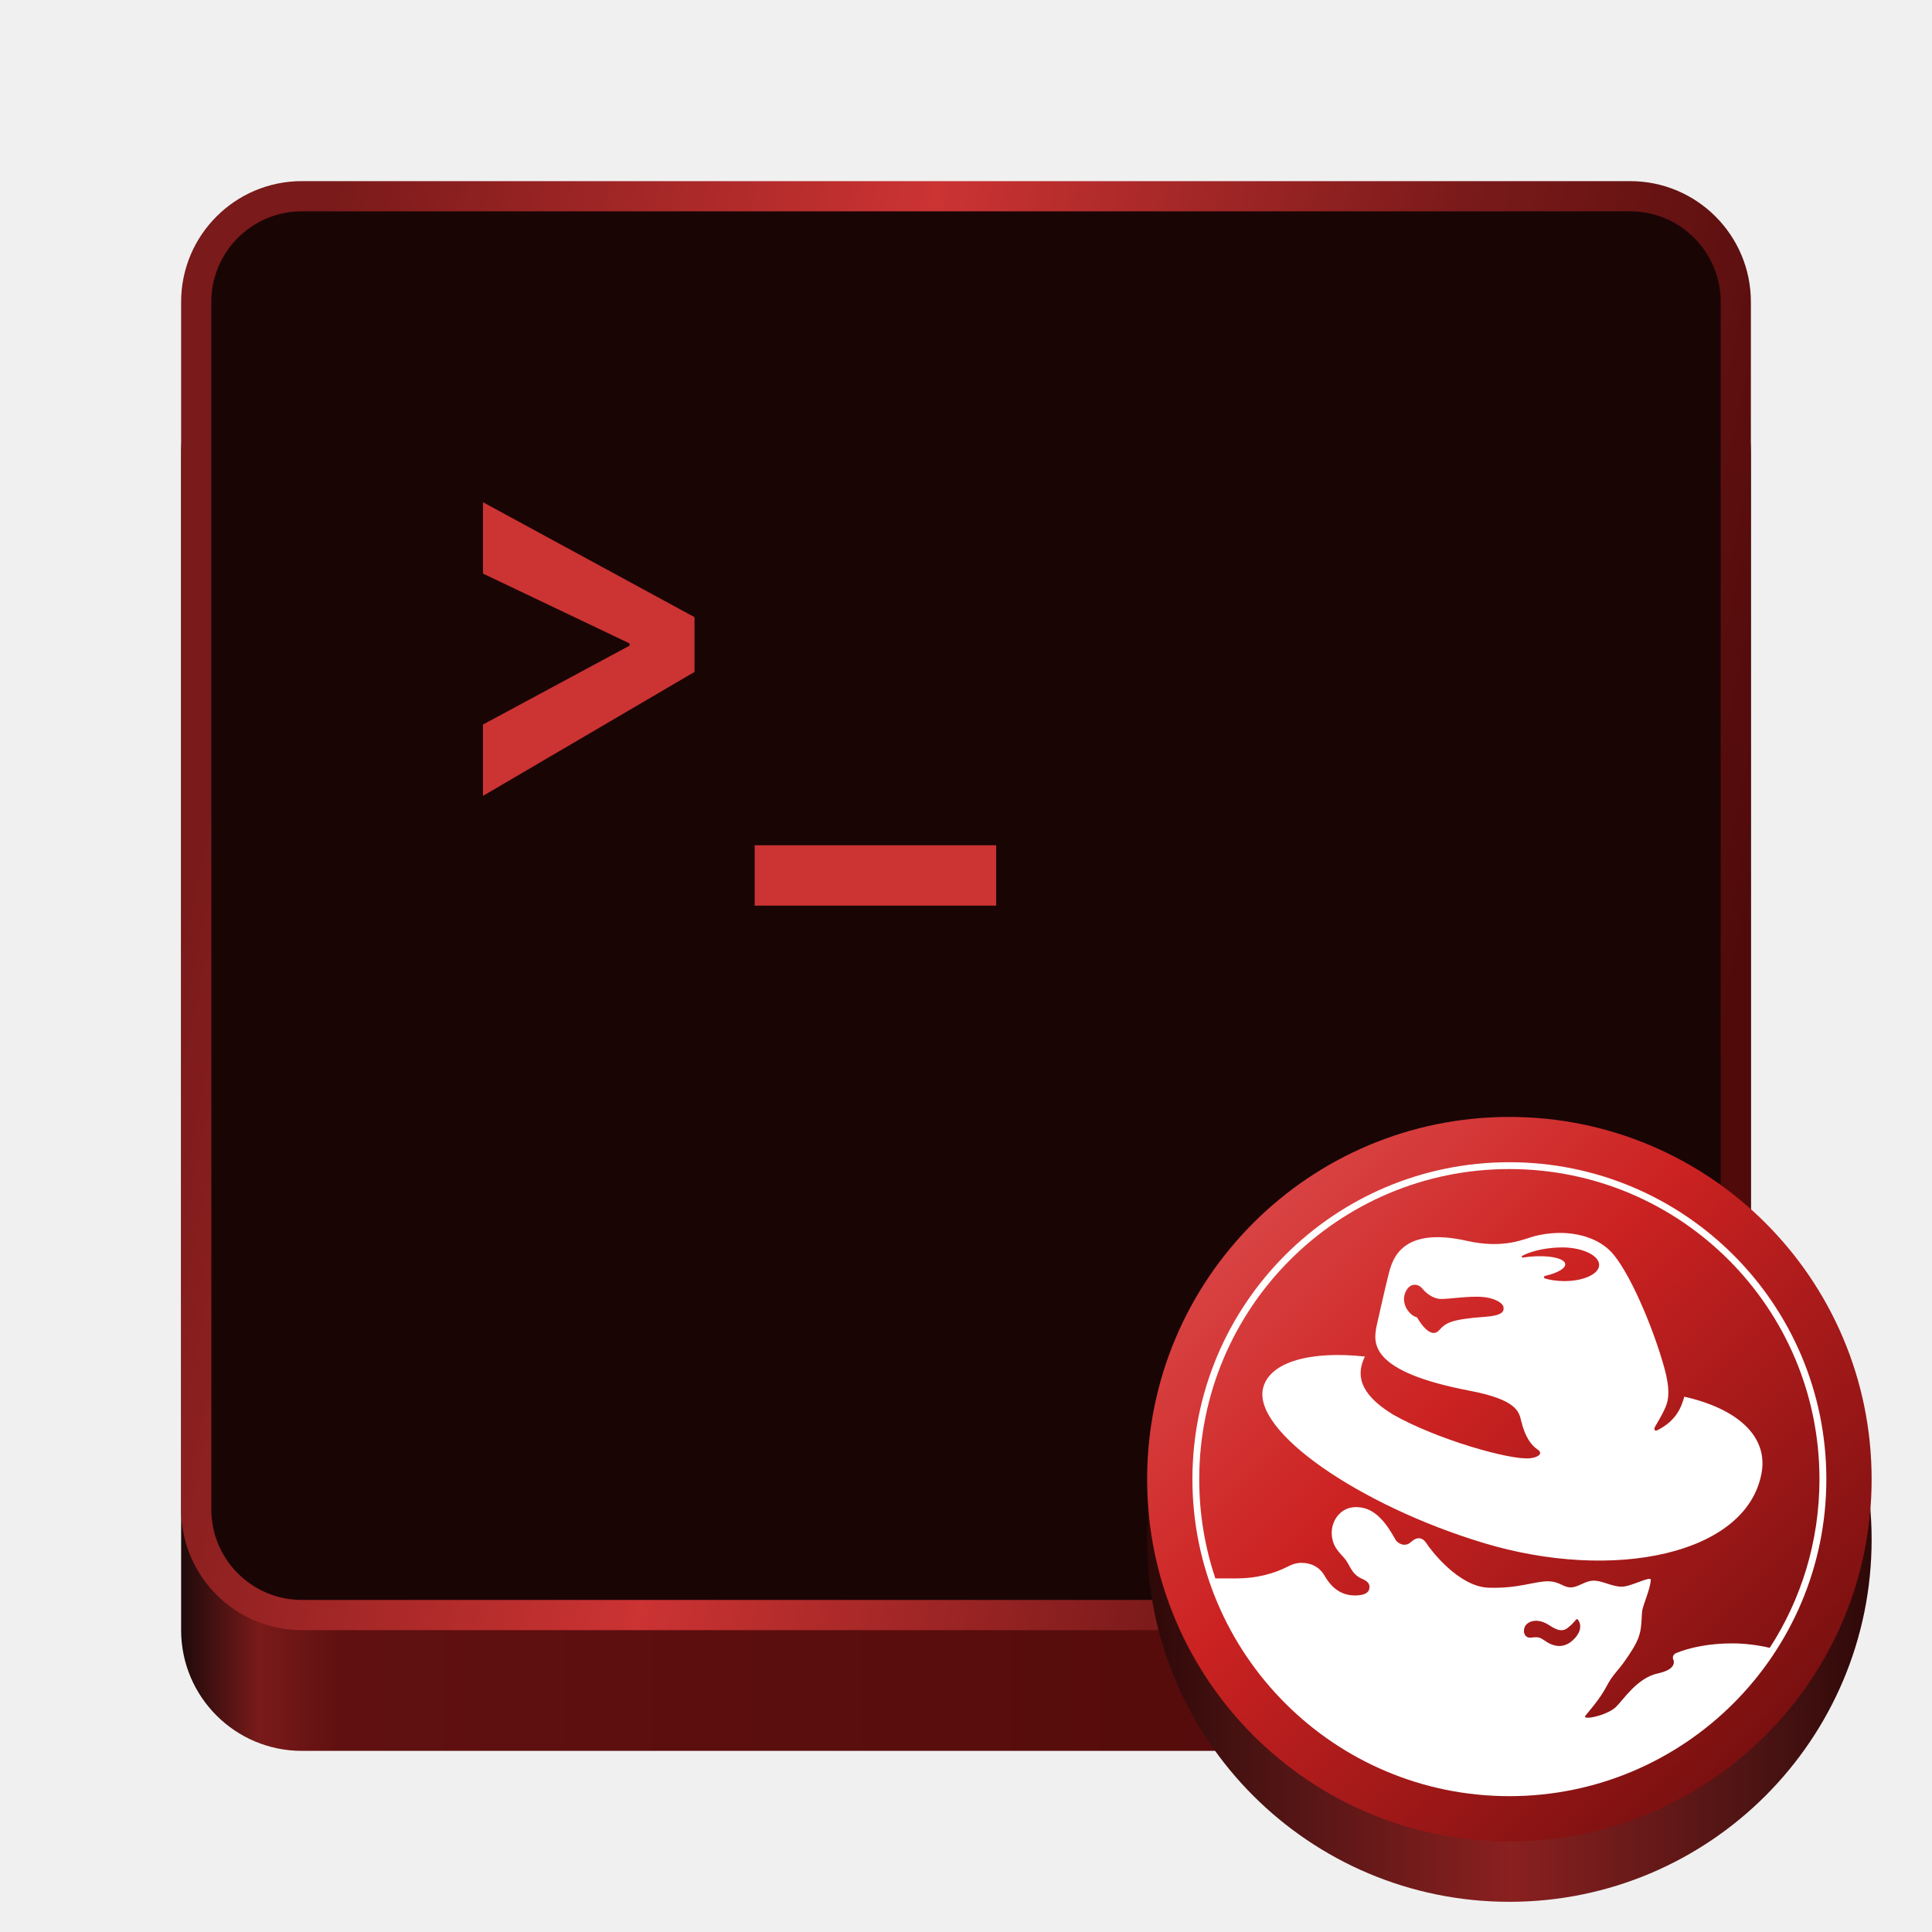
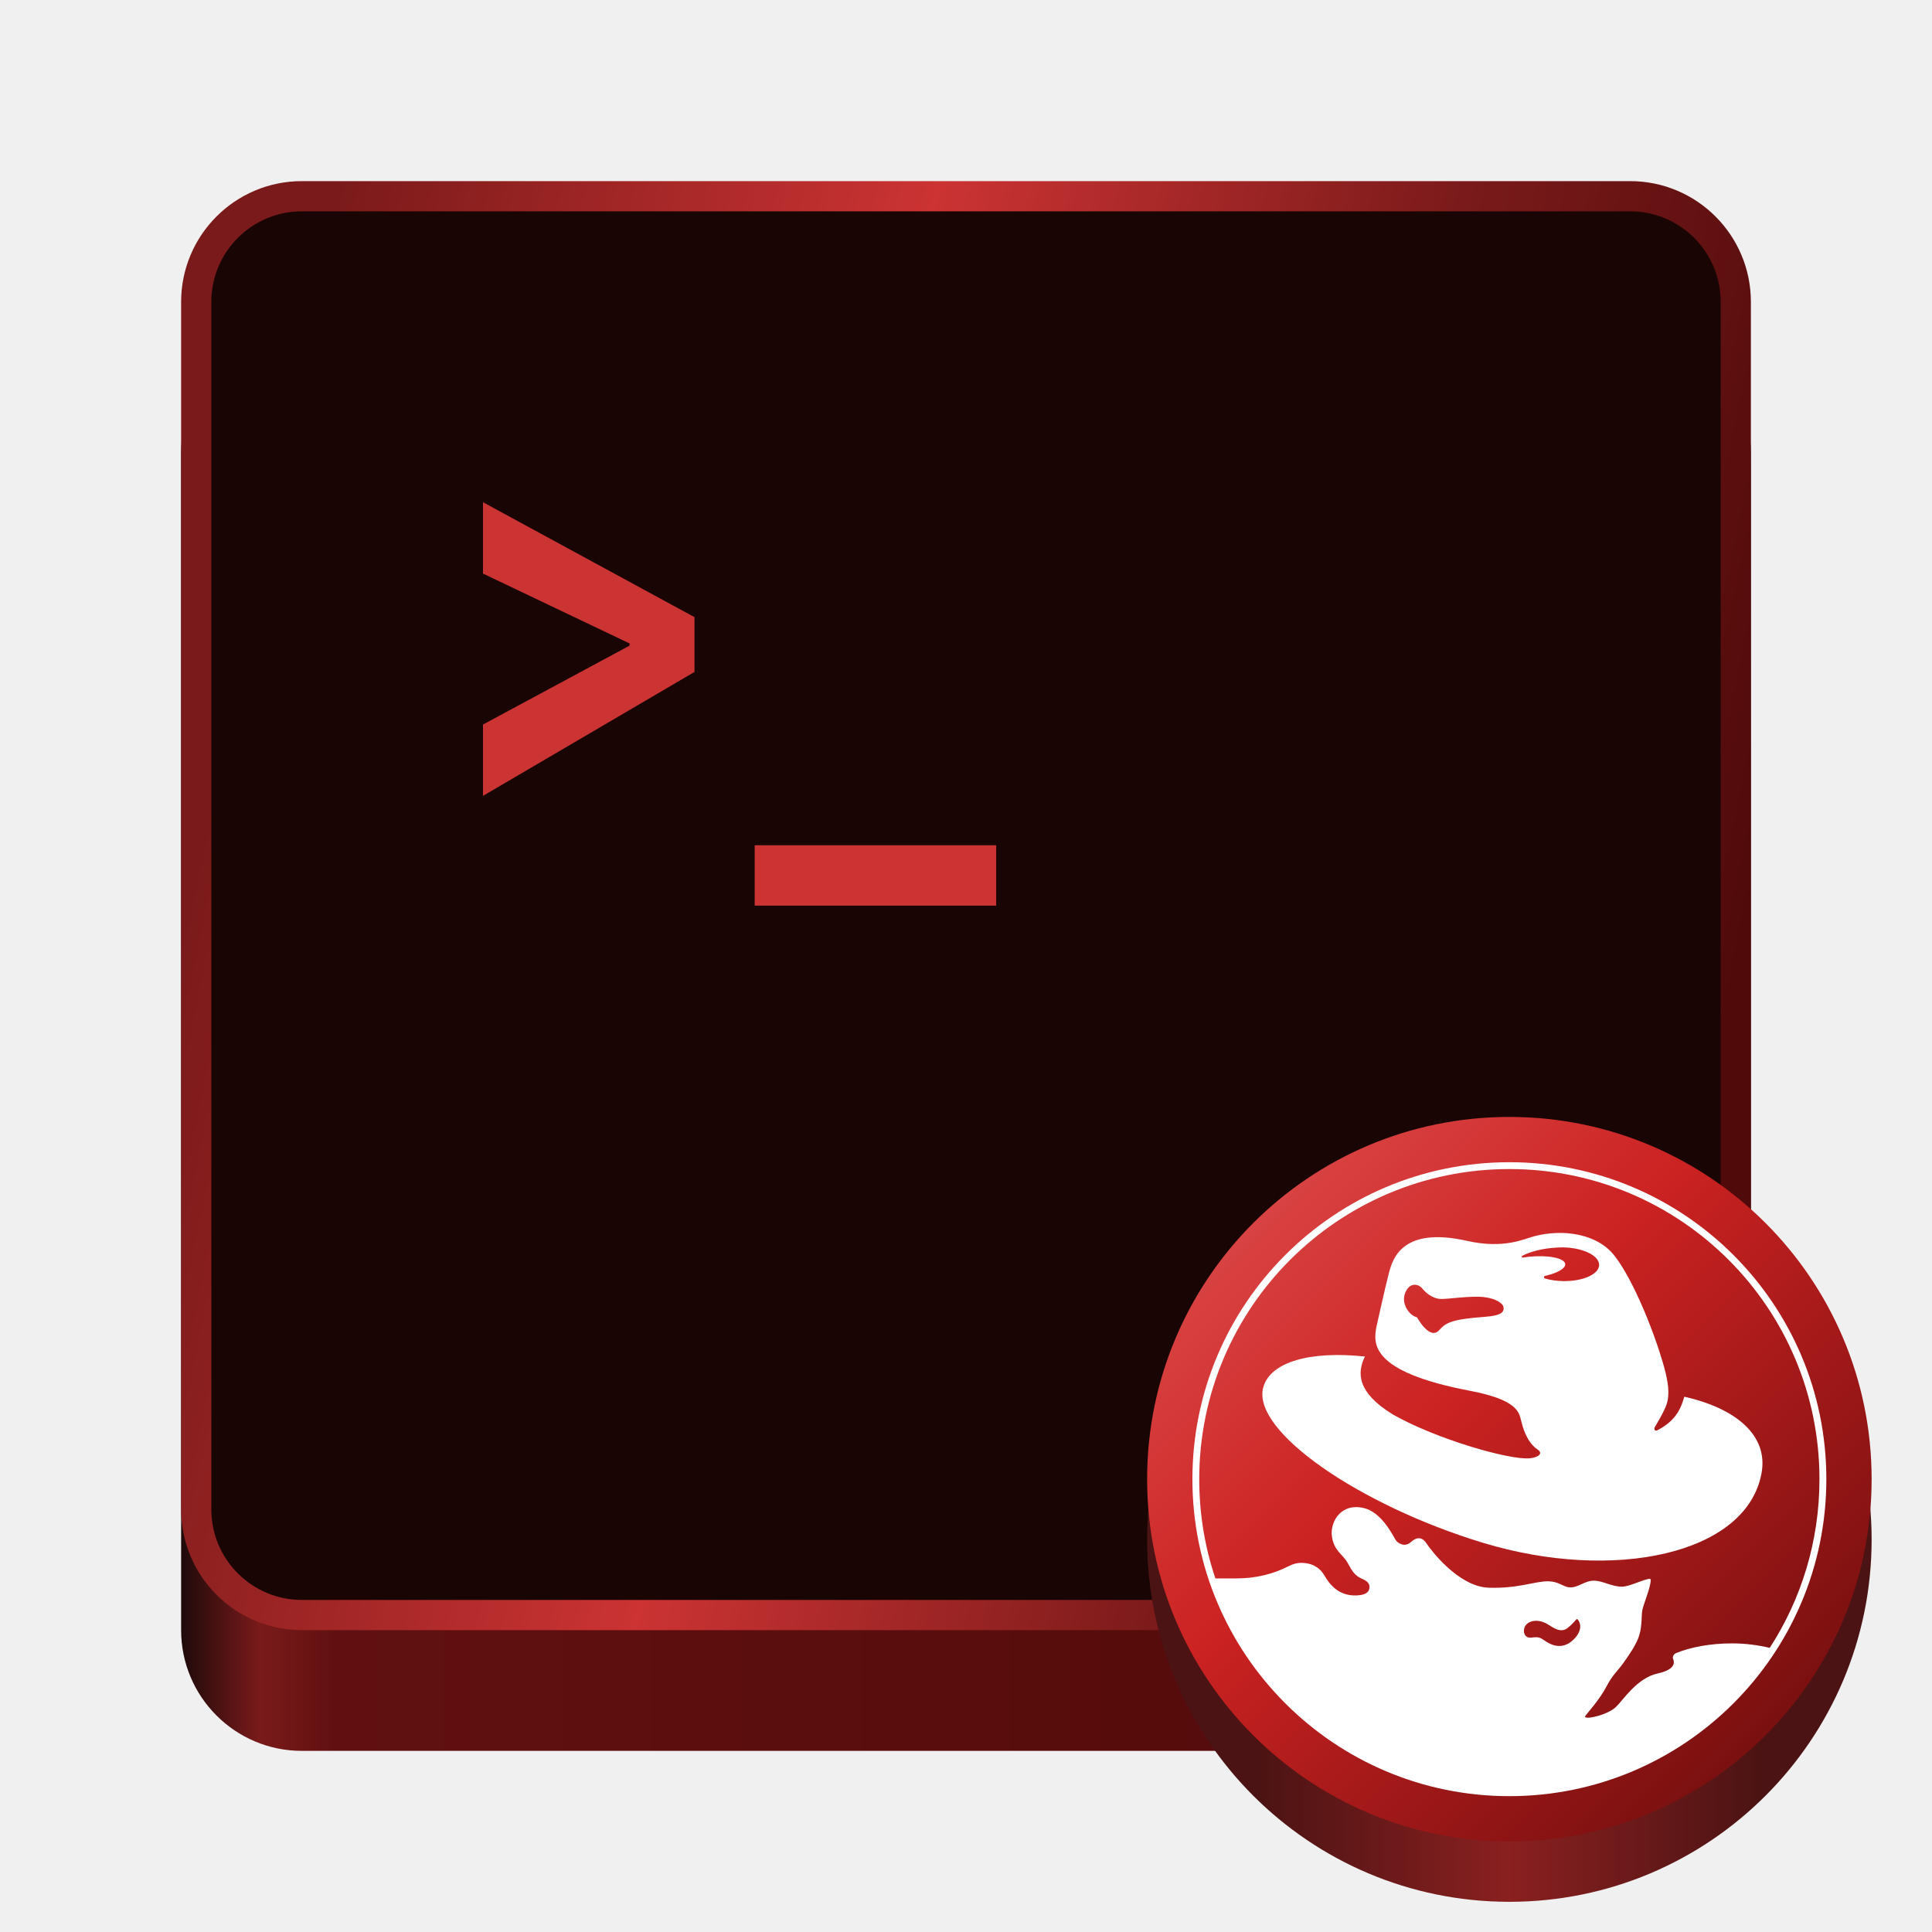
<svg xmlns="http://www.w3.org/2000/svg" height="128px" viewBox="0 0 128 128" width="128px">
  <defs>
    <linearGradient id="a" gradientUnits="userSpaceOnUse" x1="12" x2="116" y1="64" y2="64">
      <stop offset="0" stop-color="#1e0a0a" />
      <stop offset="0.05" stop-color="#7a1a1a" />
      <stop offset="0.1" stop-color="#601010" />
      <stop offset="0.9" stop-color="#520a0a" />
      <stop offset="0.95" stop-color="#7a1a1a" />
      <stop offset="1" stop-color="#1e0a0a" />
    </linearGradient>
    <linearGradient id="b" gradientUnits="userSpaceOnUse" x1="12" x2="112.041" y1="60" y2="80.988">
      <stop offset="0" stop-color="#7a1a1a" />
      <stop offset="0.384" stop-color="#cc3333" />
      <stop offset="0.721" stop-color="#7a1a1a" />
      <stop offset="1" stop-color="#500a0a" />
    </linearGradient>
    <linearGradient id="rhelgrad" gradientUnits="userSpaceOnUse" x1="76" y1="74" x2="124" y2="122">
      <stop offset="0" stop-color="#e05555" />
      <stop offset="0.4" stop-color="#cc2222" />
      <stop offset="1" stop-color="#600a0a" />
    </linearGradient>
    <linearGradient id="shadowgrad" gradientUnits="userSpaceOnUse" x1="76" y1="102" x2="124" y2="102">
-       <stop offset="0" stop-color="#2e0808" />
+       <stop offset="0" stop-color="#4b1313" />
      <stop offset="0.15" stop-color="#4b1313" />
      <stop offset="0.5" stop-color="#8a2020" />
      <stop offset="0.85" stop-color="#4b1313" />
-       <stop offset="1" stop-color="#2e0808" />
+       <stop offset="1" stop-color="#4b1313" />
    </linearGradient>
    <clipPath id="circleclip">
      <circle cx="100" cy="98" r="24" />
    </clipPath>
  </defs>
  <path d="m 20 22 h 88 c 4.418 0 8 3.582 8 8 v 78 c 0 4.418 -3.582 8 -8 8 h -88 c -4.418 0 -8 -3.582 -8 -8 v -78 c 0 -4.418 3.582 -8 8 -8 z m 0 0" fill="url(#a)" />
  <path d="m 20 12 h 88 c 4.418 0 8 3.582 8 8 v 80 c 0 4.418 -3.582 8 -8 8 h -88 c -4.418 0 -8 -3.582 -8 -8 v -80 c 0 -4.418 3.582 -8 8 -8 z m 0 0" fill="url(#b)" />
  <path d="m 20 14 h 88 c 3.312 0 6 2.688 6 6 v 80 c 0 3.312 -2.688 6 -6 6 h -88 c -3.312 0 -6 -2.688 -6 -6 v -80 c 0 -3.312 2.688 -6 6 -6 z m 0 0" fill="#1a0505" />
  <path d="m 46.012 40.887 l -14.012 -7.613 v 4.727 l 9.711 4.629 v 0.145 l -9.711 5.227 v 4.727 l 14.012 -8.211 z m 0 0" fill="#cc3333" />
  <path d="m 50 56 v 4 h 16 v -4 z m 0 0" fill="#cc3333" />
  <circle cx="100" cy="102" r="24" fill="url(#shadowgrad)" />
  <circle cx="100" cy="98" r="24" fill="url(#rhelgrad)" />
-   <svg x="76" y="74" width="48" height="48" viewBox="0 0 512 512">
+   <g transform="translate(76,74) scale(0.09375)">
    <g transform="translate(136.1786,108.25)">
      <path d="m 119.804,-76.25 c -123.71,0 -223.983,100.273 -223.983,223.983 0,123.71 100.273,224.017 223.983,224.017 123.71,0 224.017,-100.307 224.017,-224.017 0,-123.71 -100.307,-223.983 -224.017,-223.983 z m 0.035,4.828 c 121.049,0 219.12,98.147 219.12,219.189 -0.011,43.931 -12.887,84.849 -35.133,119.165 -8.449,-1.95 -17.401,-3.15 -26.47,-3.15 -15.503,0 -29.623,2.667 -40.03,6.986 -1.13,0.576 -1.986,1.783 -1.986,3.15 0,0.489 0.19,0.952 0.377,1.37 1.231,3.57 -0.821,7.481 -10.889,9.691 -14.927,3.275 -24.374,18.682 -29.757,23.799 -6.333,6.017 -24.189,9.713 -21.505,6.13 2.102,-2.8 10.139,-11.514 15.033,-20.957 4.376,-8.45 8.252,-10.868 13.629,-18.936 1.569,-2.361 7.673,-10.668 9.451,-17.224 2.008,-6.427 1.387,-14.489 2.157,-17.806 1.08,-4.764 5.6,-15.132 5.924,-20.991 0.202,-3.289 -13.861,4.726 -20.512,4.726 -6.65,0 -13.136,-3.951 -19.073,-4.246 -7.348,-0.353 -12.032,5.674 -18.697,4.623 -3.786,-0.619 -7.027,-3.926 -13.663,-4.178 -9.45,-0.367 -20.967,5.218 -42.667,4.52 -21.347,-0.705 -41.064,-26.938 -43.762,-31.127 -3.152,-4.908 -7.043,-4.905 -11.232,-1.062 -4.203,3.85 -9.345,0.823 -10.821,-1.746 -2.8,-4.908 -10.335,-19.244 -21.916,-22.224 -16.028,-4.16 -24.116,8.866 -23.08,19.244 1.08,10.515 7.847,13.432 10.992,19.039 3.152,5.592 4.802,9.255 10.718,11.745 4.203,1.742 5.772,4.284 4.52,7.739 -1.108,2.994 -5.469,3.684 -8.355,3.835 -6.11,0.295 -10.368,-1.341 -13.492,-3.356 -3.627,-2.303 -6.585,-5.544 -9.759,-10.992 -3.663,-6.031 -9.482,-8.664 -16.197,-8.664 -3.21,0 -6.179,0.912 -8.835,2.294 -10.558,5.47 -23.124,8.698 -36.64,8.698 l -15.238,0 c -7.406,-22.002 -11.403,-45.582 -11.403,-70.095 0,-121.041 98.133,-219.189 219.189,-219.189 z m 35.75,45.132 c -0.935,0 -1.902,0.033 -2.842,0.068 -5.016,0.19 -10.092,0.927 -15.033,2.192 -7.283,1.864 -21.473,9.301 -47.872,3.356 -45.695,-10.285 -52.47,12.571 -55.097,22.532 -2.62,9.968 -8.903,38.318 -8.903,38.318 -2.094,11.523 -4.846,31.575 66.089,45.098 33.049,6.29 34.7,14.866 36.161,20.991 2.613,11.019 6.811,17.256 11.54,20.409 4.721,3.152 -0.027,5.761 -5.273,6.301 -14.07,1.461 -66.037,-13.44 -96.805,-30.921 -25.183,-15.387 -25.606,-29.236 -19.827,-40.989 -38.037,-4.102 -66.598,3.566 -71.773,21.573 -8.888,30.883 67.955,83.654 155.429,110.125 91.778,27.802 186.171,8.377 196.657,-49.344 4.772,-26.19 -17.36,-45.561 -54.583,-53.967 -2.166,7.298 -5.24,16.616 -18.936,23.662 -2.001,1.015 -2.756,-0.677 -1.849,-2.26 5.196,-8.802 6.152,-10.974 7.67,-14.45 2.102,-5.074 3.161,-12.309 -1.027,-27.394 -8.233,-29.659 -25.378,-69.342 -37.873,-82.217 -8.486,-8.724 -21.821,-13.046 -35.852,-13.081 z m 1.301,10.239 c 0.417,0 0.808,-0.015 1.233,0 14.041,0.317 25.3,5.935 25.134,12.499 -0.173,6.564 -11.687,11.61 -25.751,11.3 -4.541,-0.115 -8.801,-0.743 -12.464,-1.815 -0.446,-0.108 -0.753,-0.493 -0.753,-0.924 0,-0.446 0.307,-0.817 0.753,-0.925 8.773,-2.022 14.67,-5.313 14.245,-8.458 -0.547,-4.153 -11.991,-6.428 -25.579,-5.068 -1.497,0.158 -2.946,0.373 -4.349,0.582 l -0.103,0 c -0.396,0 -0.719,-0.284 -0.719,-0.651 0,-0.266 0.173,-0.509 0.411,-0.616 4.901,-2.591 12.21,-4.657 20.58,-5.513 2.519,-0.252 4.987,-0.382 7.362,-0.411 z M 52.689,10.35 c 2.245,-0.091 4.322,1.112 5.308,2.329 2.397,2.987 7.492,7.877 14.142,7.705 6.636,-0.158 14.337,-1.575 25.032,-1.575 10.825,0 18.115,4.045 18.525,7.499 0.353,2.973 -0.874,5.799 -12.944,6.677 -25.312,1.835 -27.959,4.57 -32.702,9.622 -6.686,7.125 -15.478,-9.246 -15.478,-9.246 -5.297,-1.116 -11.7,-9.648 -8.252,-17.601 1.706,-3.933 4.124,-5.319 6.369,-5.41 z M 167.608,246.626 c 0.173,0 0.337,0.09 0.445,0.205 1.137,1.094 3.094,4.778 0.719,9.485 -1.324,2.476 -2.765,4.215 -5.342,6.266 -3.073,2.476 -9.085,5.328 -17.361,0.103 -4.433,-2.829 -4.723,-3.764 -10.855,-2.979 -4.39,0.576 -6.123,-3.834 -4.554,-7.533 1.583,-3.656 8.068,-6.644 16.128,-1.952 3.62,2.138 9.239,6.665 14.177,2.671 2.066,-1.648 3.287,-2.738 6.13,-6.027 0.144,-0.144 0.312,-0.24 0.514,-0.24 z" fill="#ffffff" />
    </g>
-   </svg>
+   </g>
</svg>
